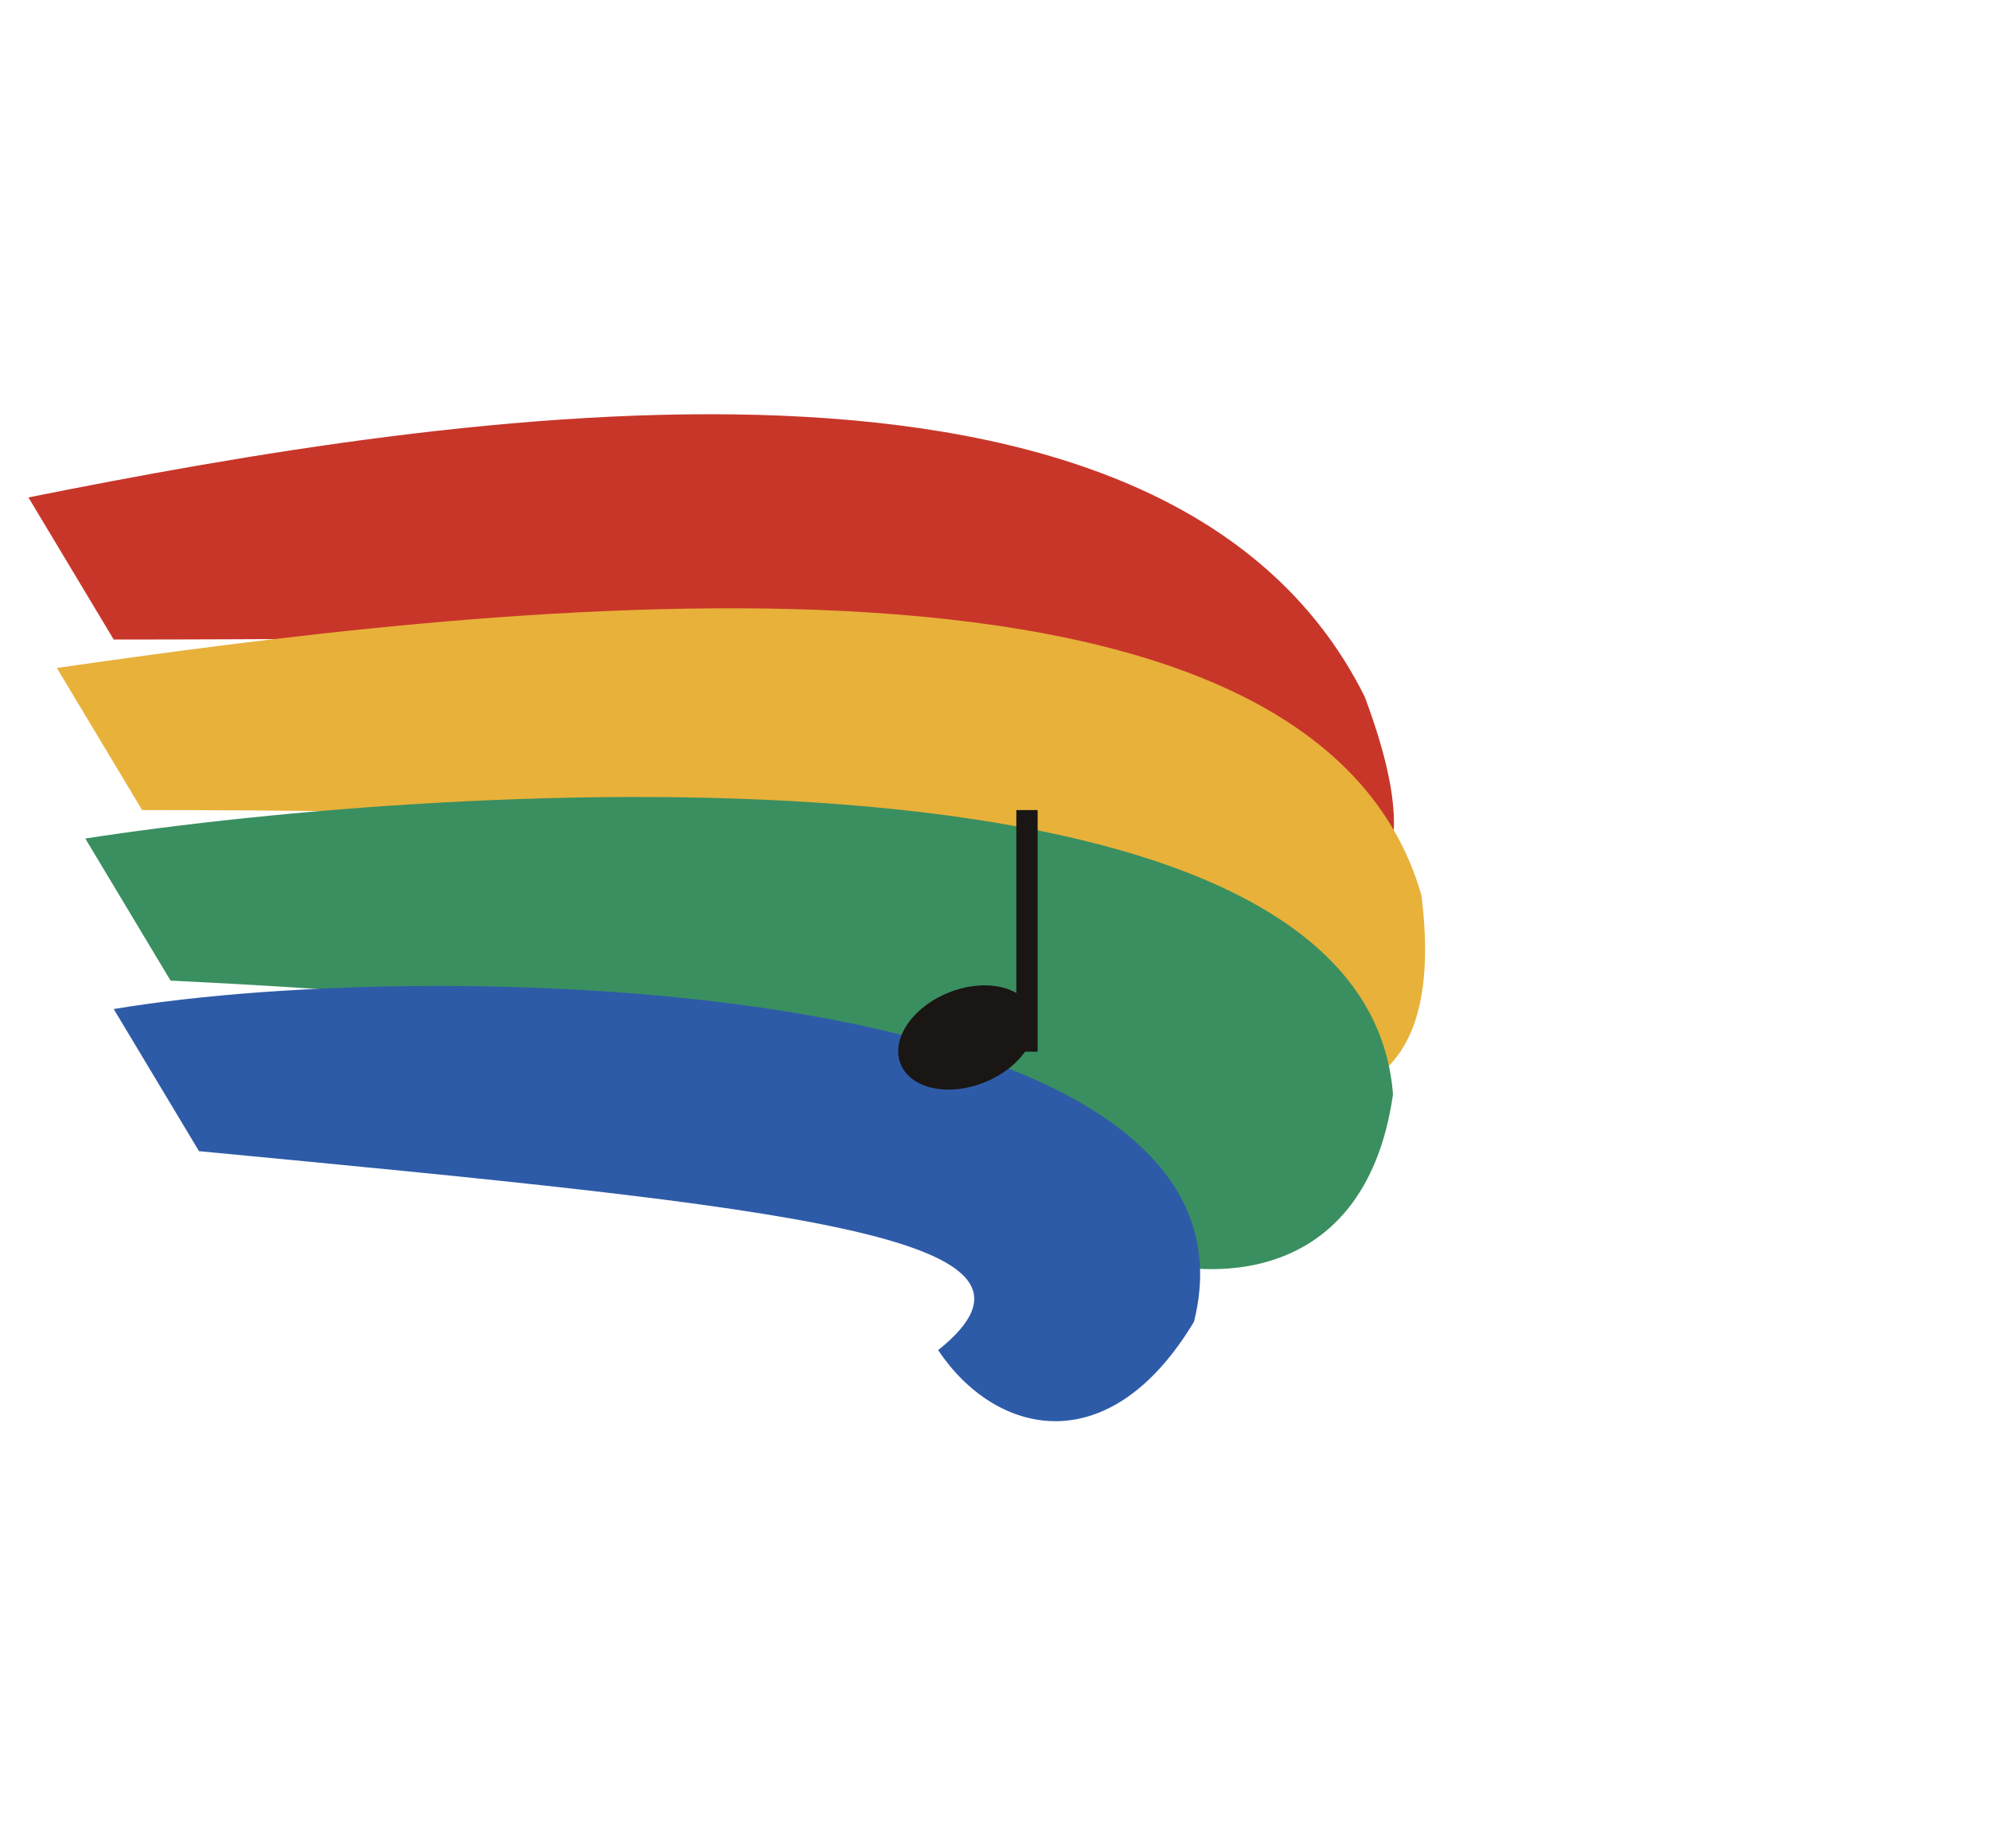
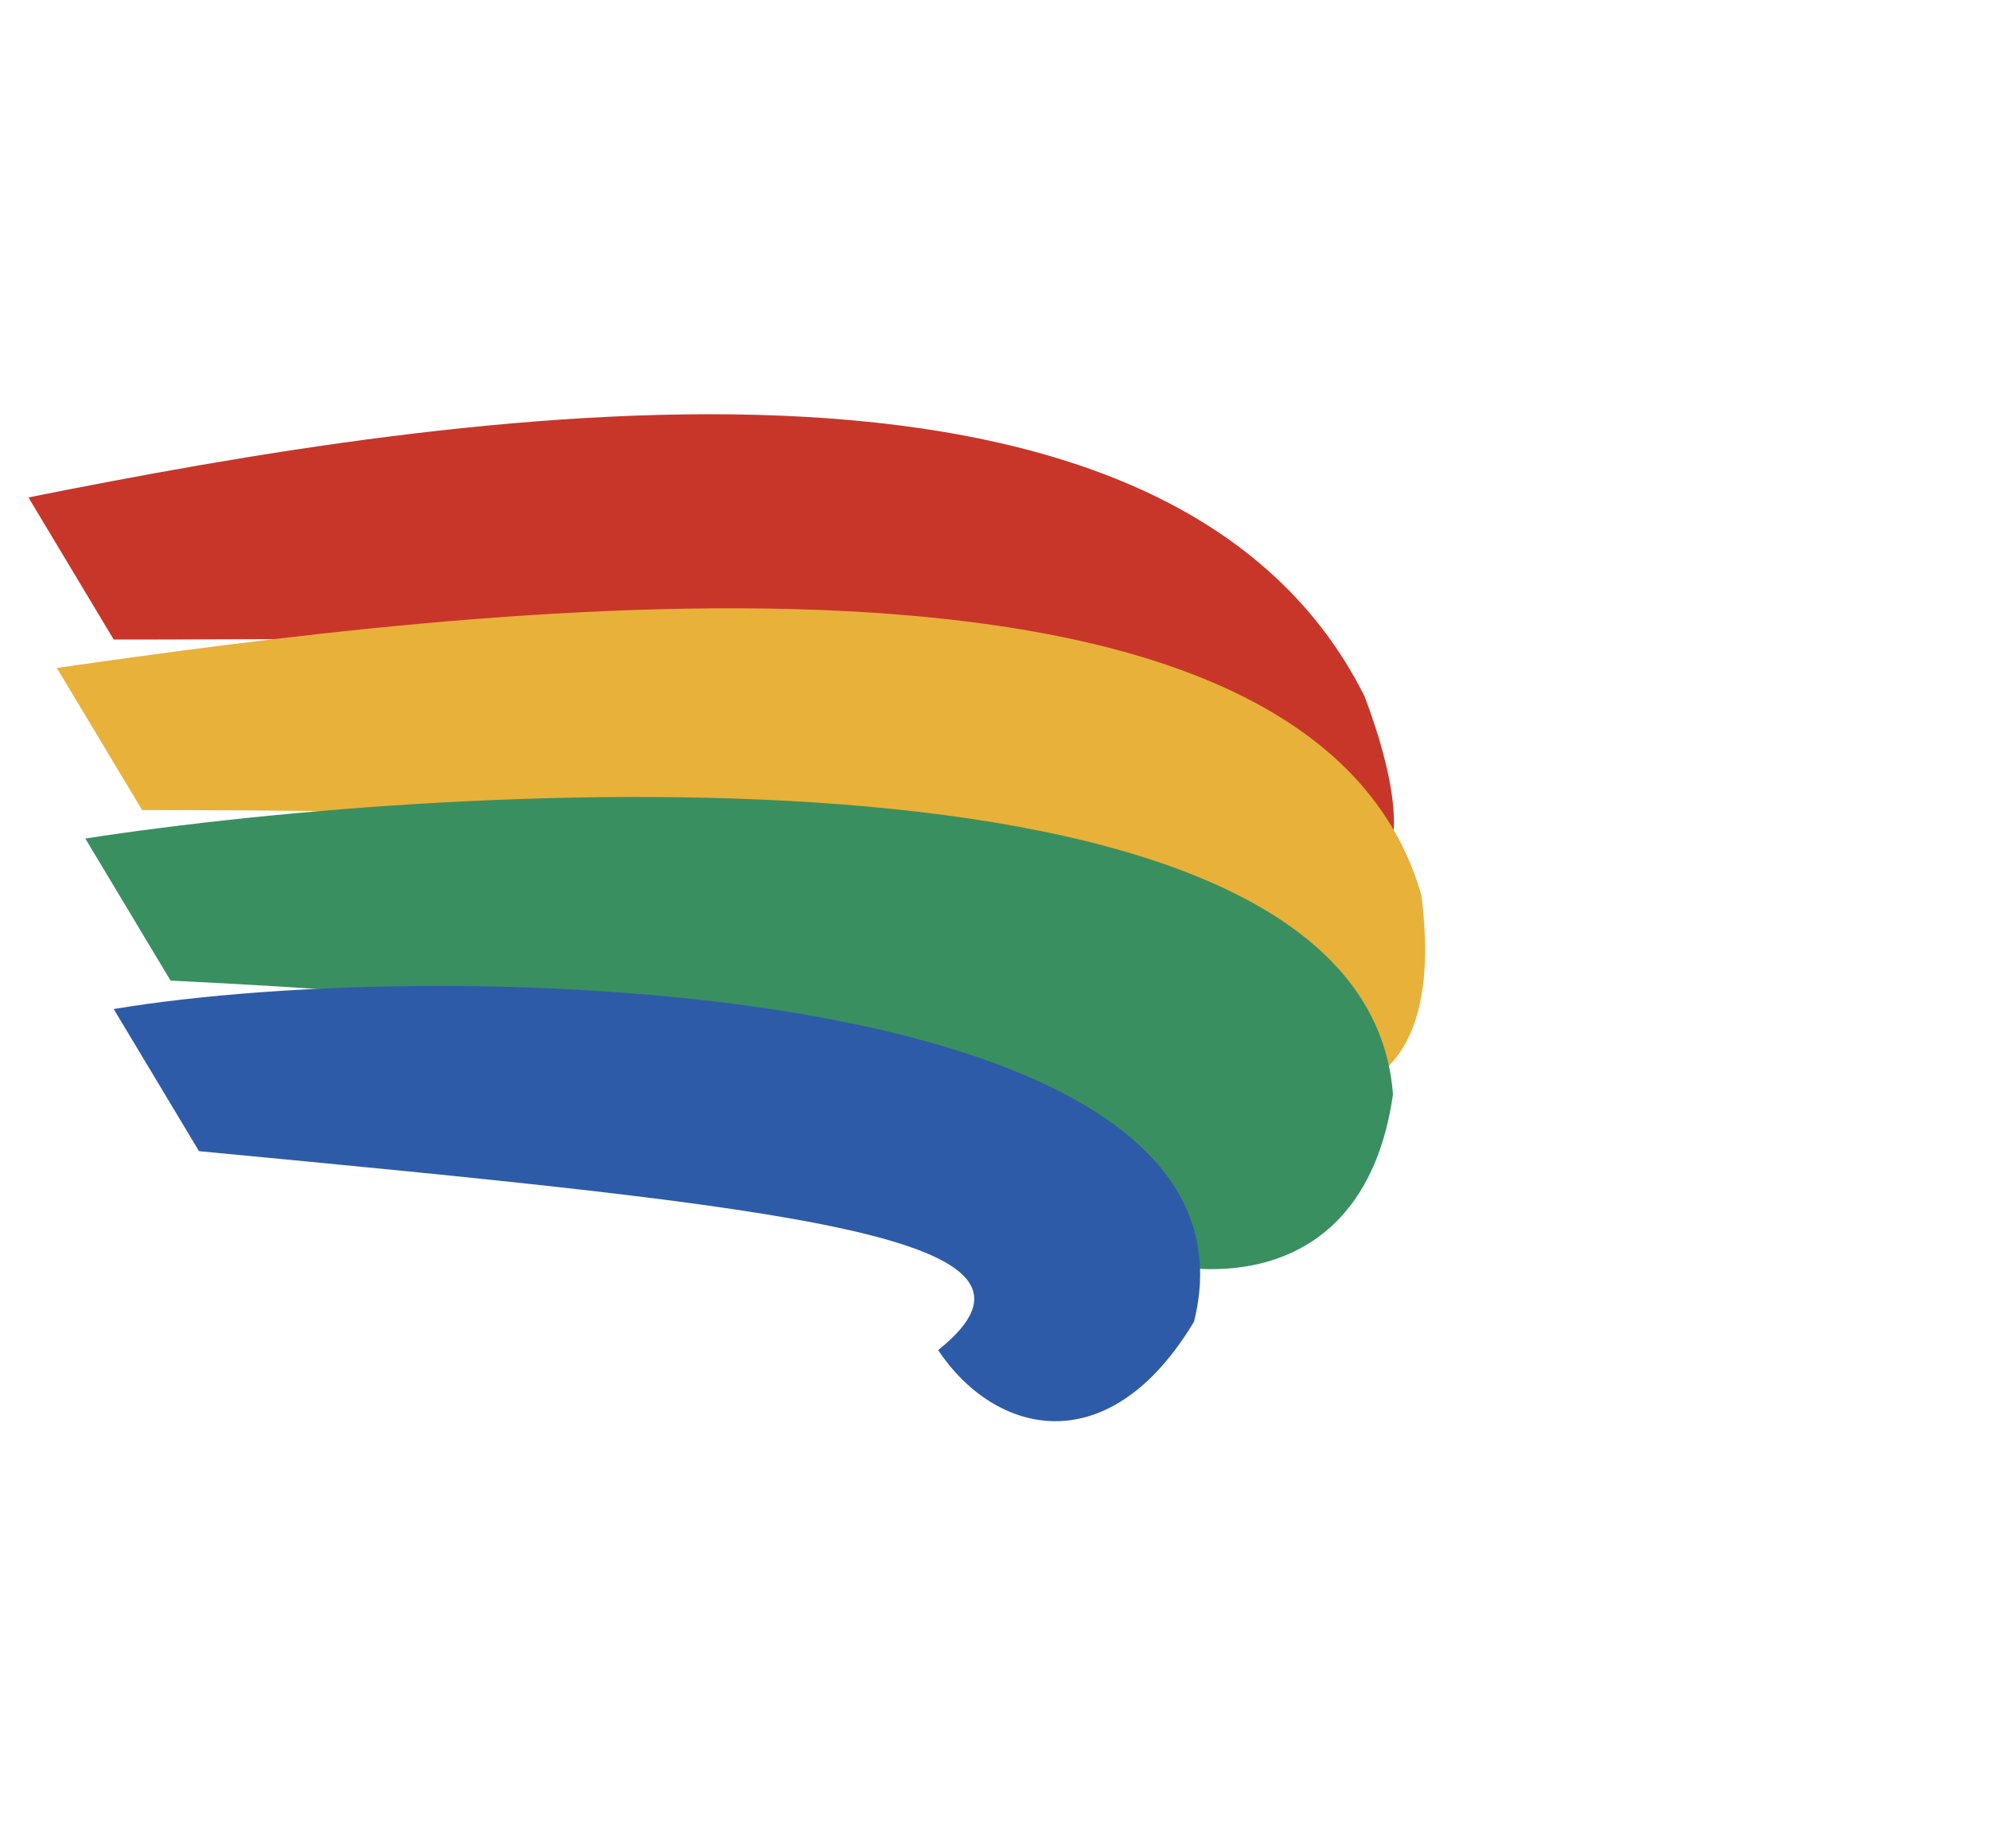
<svg xmlns="http://www.w3.org/2000/svg" viewBox="0 0 140 130" width="140" height="130">
  <g transform="translate(62 65)" fill-rule="evenodd">
    <path d="M -60 -30 C -30 -36, 20 -44, 34 -16 C 40 0, 32 0, 22 -4              C 26 -22, -10 -20, -54 -20 Z" fill="#C8362A" />
    <path d="M -58 -18 C -30 -22, 30 -30, 38 -2 C 40 14, 30 14, 20 10              C 28 -6, -10 -8, -52 -8 Z" fill="#E8B13A" />
    <path d="M -56 -6 C -30 -10, 34 -14, 36 12 C 34 26, 22 26, 14 22              C 24 12, -8 6, -50 4 Z" fill="#3A8F60" />
    <path d="M -54 6 C -30 2, 28 4, 22 28 C 16 38, 8 36, 4 30              C 14 22, -6 20, -48 16 Z" fill="#2E5BA8" />
-     <g fill="#1A1614">
-       <ellipse cx="6" cy="8" rx="5" ry="3.4" transform="rotate(-22 6 8)" />
-       <rect x="9.5" y="-8" width="1.5" height="17" />
-     </g>
  </g>
</svg>
